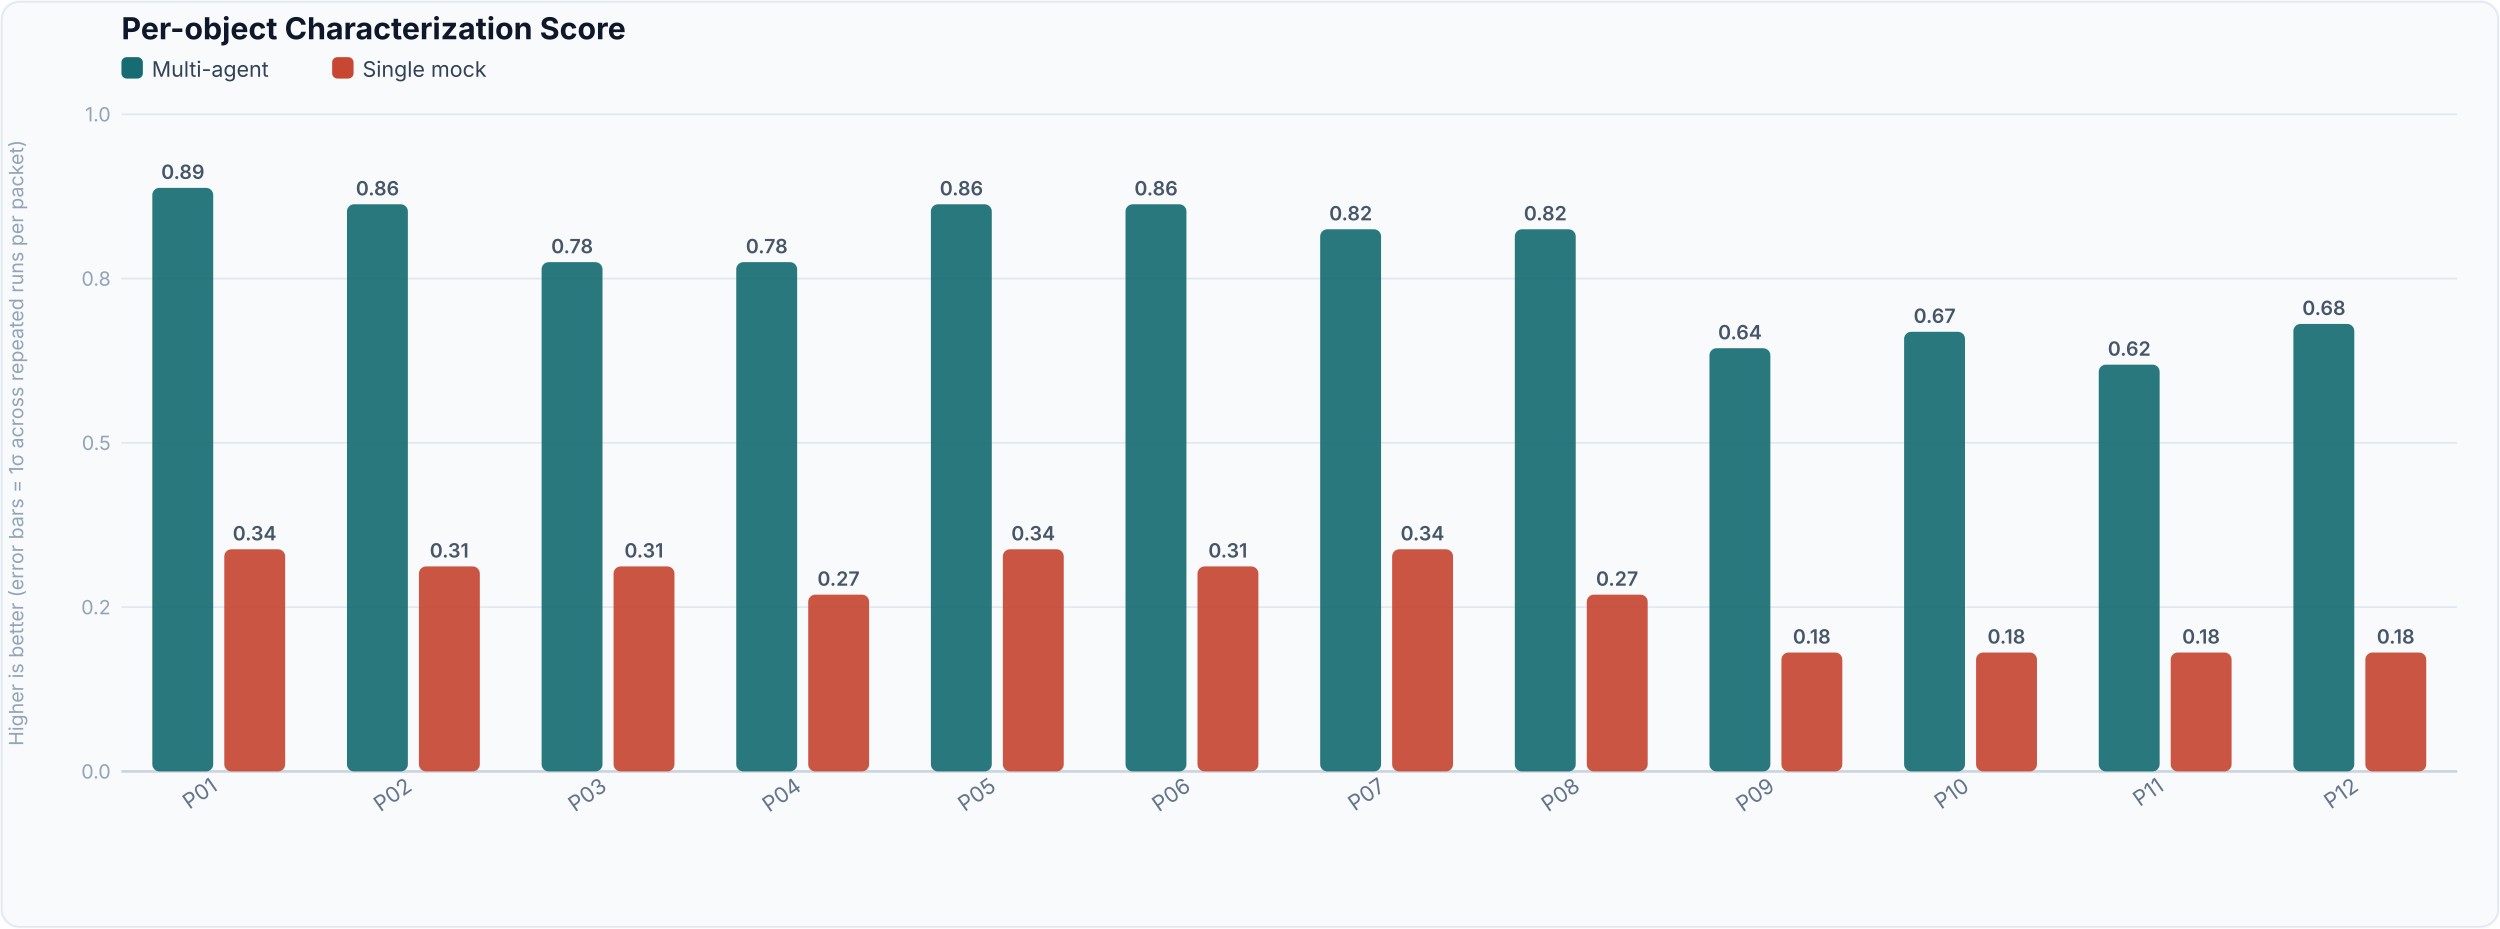
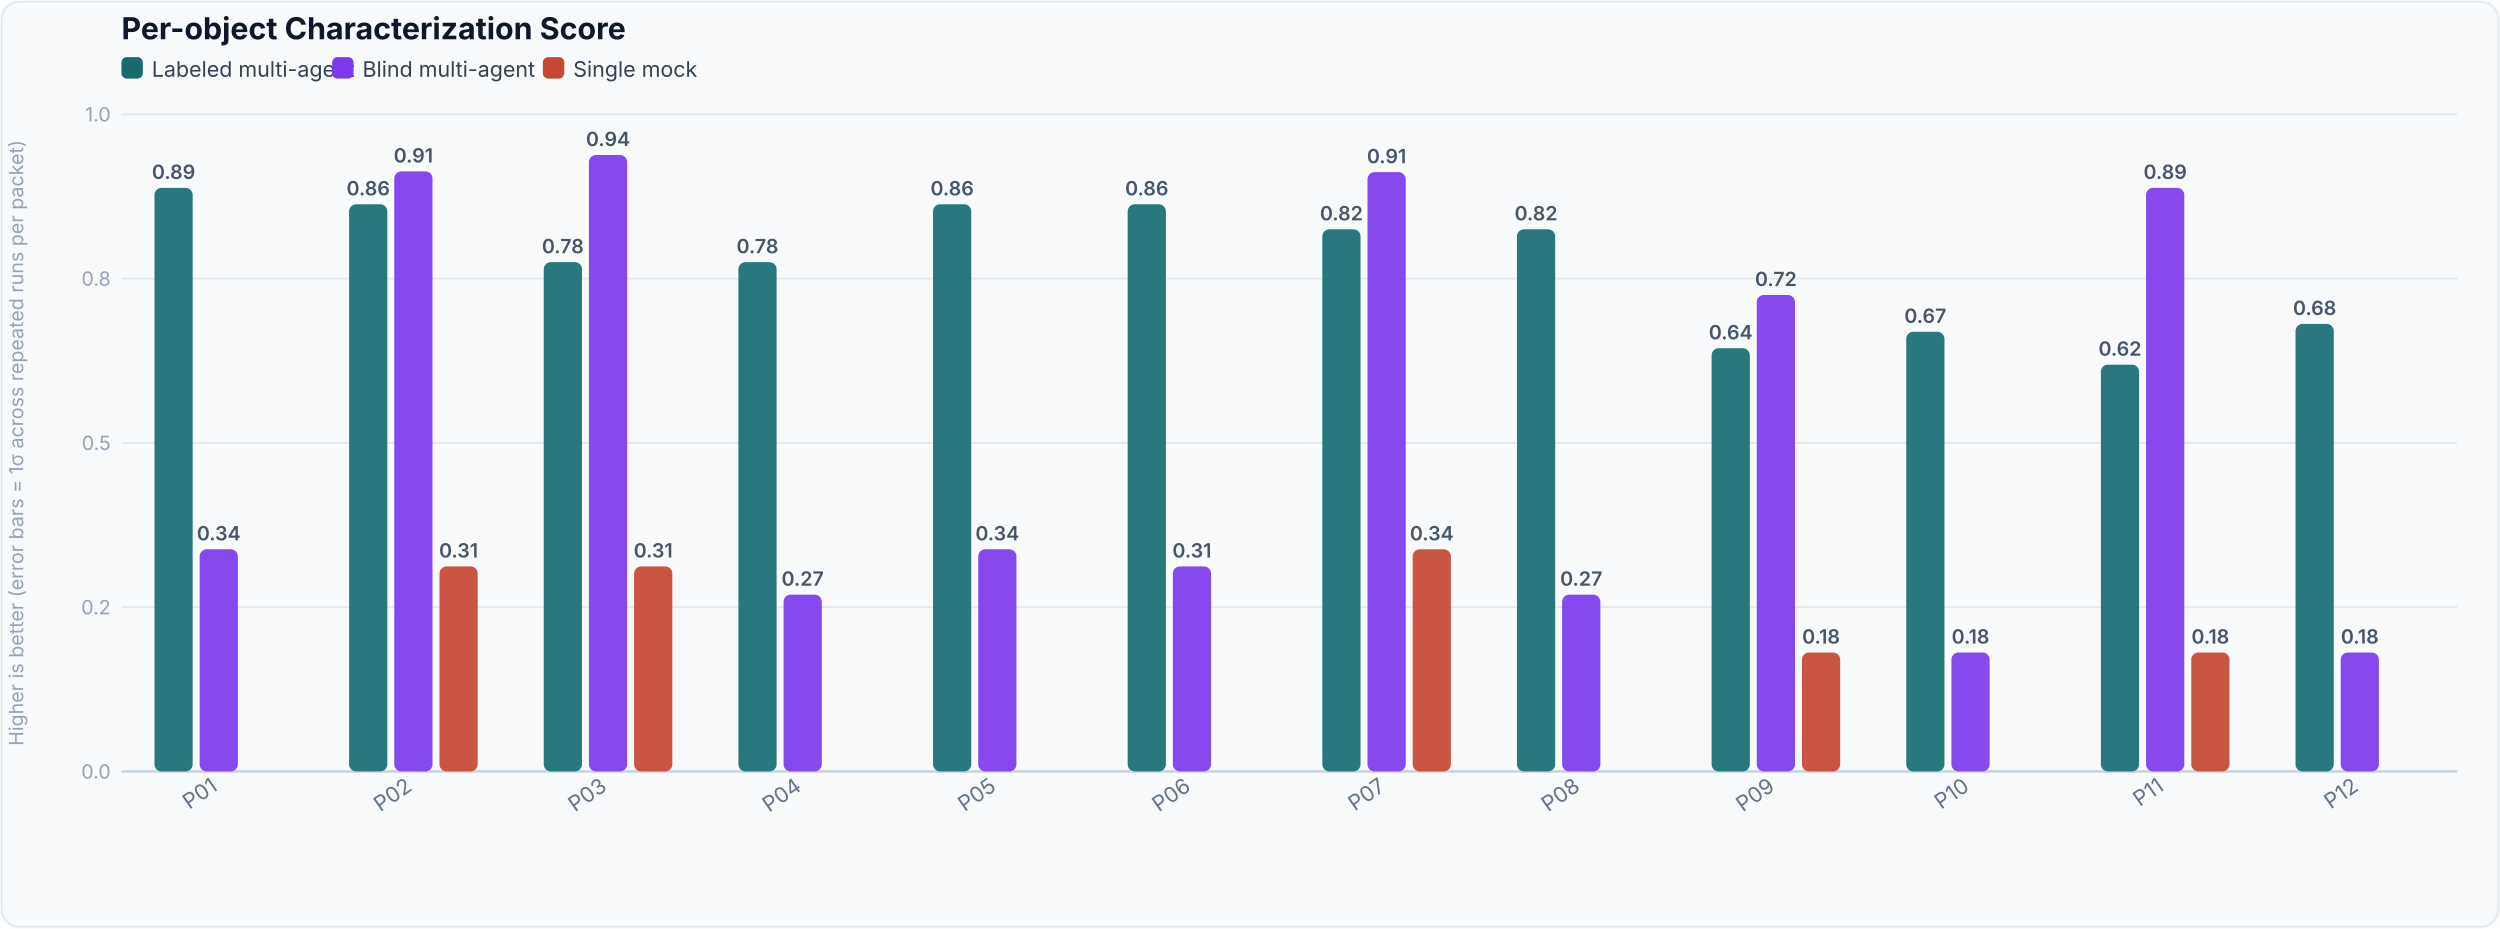
<svg xmlns="http://www.w3.org/2000/svg" viewBox="0 0 1400 520" role="img">
  <style>text{font-family:'Inter',system-ui,Arial,sans-serif;fill:#1e293b}.dim{fill:#94a3b8}.grid{stroke:#e2e8f0;stroke-width:1}.axis{stroke:#cbd5e1;stroke-width:1.5}.val{font-size:11px;font-weight:600;fill:#475569}.lbl{font-size:12px;fill:#64748b}.title{font-size:17px;font-weight:700;fill:#0f172a}.ylbl{font-size:11px;fill:#94a3b8}.leg-text{font-size:12px;fill:#334155}</style>
  <rect width="1400" height="520" fill="#f8fafc" rx="10" />
  <rect x="1" y="1" width="1398" height="518" fill="none" stroke="#e2e8f0" stroke-width="1" rx="10" />
  <text class="title" x="68" y="22">Per-object Characterization Score</text>
  <rect x="68" y="32" width="12" height="12" rx="3" fill="#176c72" />
-   <text class="leg-text" x="85" y="43">Multi-agent</text>
-   <rect x="186" y="32" width="12" height="12" rx="3" fill="#c74732" />
-   <text class="leg-text" x="203" y="43">Single mock</text>
+   <text class="leg-text" x="85" y="43">Labeled multi-agent</text>
+   <rect x="186" y="32" width="12" height="12" rx="3" fill="#7c3aed" />
+   <text class="leg-text" x="203" y="43">Blind multi-agent</text>
+   <rect x="304" y="32" width="12" height="12" rx="3" fill="#c74732" />
+   <text class="leg-text" x="321" y="43">Single mock</text>
  <line class="grid" x1="68" y1="432.0" x2="1376" y2="432.0" />
  <text class="ylbl" x="62" y="436.0" text-anchor="end">0.0</text>
  <line class="grid" x1="68" y1="340.0" x2="1376" y2="340.0" />
  <text class="ylbl" x="62" y="344.0" text-anchor="end">0.2</text>
  <line class="grid" x1="68" y1="248.0" x2="1376" y2="248.0" />
  <text class="ylbl" x="62" y="252.0" text-anchor="end">0.5</text>
  <line class="grid" x1="68" y1="156.0" x2="1376" y2="156.0" />
  <text class="ylbl" x="62" y="160.0" text-anchor="end">0.8</text>
  <line class="grid" x1="68" y1="64.0" x2="1376" y2="64.0" />
  <text class="ylbl" x="62" y="68.0" text-anchor="end">1.0</text>
  <line class="axis" x1="68" y1="432" x2="1376" y2="432" />
-   <rect x="85.3" y="105.2" width="34.1" height="326.8" rx="4" fill="#176c72" opacity="0.92" />
-   <text class="val" x="102.4" y="100.2" text-anchor="middle">0.89</text>
-   <rect x="125.6" y="307.6" width="34.1" height="124.4" rx="4" fill="#c74732" opacity="0.92" />
-   <text class="val" x="142.6" y="302.6" text-anchor="middle">0.34</text>
+   <rect x="86.5" y="105.2" width="21.4" height="326.8" rx="4" fill="#176c72" opacity="0.92" />
+   <text class="val" x="97.2" y="100.2" text-anchor="middle">0.89</text>
+   <rect x="111.8" y="307.6" width="21.4" height="124.4" rx="4" fill="#7c3aed" opacity="0.92" />
+   <text class="val" x="122.5" y="302.6" text-anchor="middle">0.34</text>
  <text class="lbl" transform="translate(122.5,442) rotate(-35)" text-anchor="end">P01</text>
-   <rect x="194.3" y="114.4" width="34.1" height="317.6" rx="4" fill="#176c72" opacity="0.92" />
-   <text class="val" x="211.4" y="109.4" text-anchor="middle">0.86</text>
-   <rect x="234.6" y="317.2" width="34.1" height="114.8" rx="4" fill="#c74732" opacity="0.92" />
-   <text class="val" x="251.6" y="312.2" text-anchor="middle">0.31</text>
+   <rect x="195.5" y="114.4" width="21.4" height="317.6" rx="4" fill="#176c72" opacity="0.92" />
+   <text class="val" x="206.2" y="109.4" text-anchor="middle">0.86</text>
+   <rect x="220.8" y="96.0" width="21.4" height="336.0" rx="4" fill="#7c3aed" opacity="0.92" />
+   <text class="val" x="231.5" y="91.0" text-anchor="middle">0.91</text>
+   <rect x="246.1" y="317.2" width="21.4" height="114.8" rx="4" fill="#c74732" opacity="0.92" />
+   <text class="val" x="256.8" y="312.2" text-anchor="middle">0.31</text>
  <text class="lbl" transform="translate(231.5,442) rotate(-35)" text-anchor="end">P02</text>
-   <rect x="303.3" y="146.8" width="34.1" height="285.2" rx="4" fill="#176c72" opacity="0.92" />
-   <text class="val" x="320.4" y="141.8" text-anchor="middle">0.78</text>
-   <rect x="343.6" y="317.2" width="34.1" height="114.8" rx="4" fill="#c74732" opacity="0.92" />
-   <text class="val" x="360.6" y="312.2" text-anchor="middle">0.31</text>
+   <rect x="304.5" y="146.8" width="21.4" height="285.2" rx="4" fill="#176c72" opacity="0.92" />
+   <text class="val" x="315.2" y="141.8" text-anchor="middle">0.78</text>
+   <rect x="329.8" y="86.8" width="21.4" height="345.2" rx="4" fill="#7c3aed" opacity="0.92" />
+   <text class="val" x="340.5" y="81.8" text-anchor="middle">0.94</text>
+   <rect x="355.1" y="317.2" width="21.4" height="114.8" rx="4" fill="#c74732" opacity="0.92" />
+   <text class="val" x="365.8" y="312.2" text-anchor="middle">0.31</text>
  <text class="lbl" transform="translate(340.5,442) rotate(-35)" text-anchor="end">P03</text>
-   <rect x="412.3" y="146.8" width="34.1" height="285.2" rx="4" fill="#176c72" opacity="0.92" />
-   <text class="val" x="429.4" y="141.8" text-anchor="middle">0.78</text>
-   <rect x="452.6" y="333.0" width="34.1" height="99.0" rx="4" fill="#c74732" opacity="0.92" />
-   <text class="val" x="469.6" y="328.0" text-anchor="middle">0.27</text>
+   <rect x="413.5" y="146.8" width="21.4" height="285.2" rx="4" fill="#176c72" opacity="0.92" />
+   <text class="val" x="424.2" y="141.8" text-anchor="middle">0.78</text>
+   <rect x="438.8" y="333.0" width="21.4" height="99.0" rx="4" fill="#7c3aed" opacity="0.92" />
+   <text class="val" x="449.5" y="328.0" text-anchor="middle">0.27</text>
  <text class="lbl" transform="translate(449.5,442) rotate(-35)" text-anchor="end">P04</text>
-   <rect x="521.3" y="114.4" width="34.1" height="317.6" rx="4" fill="#176c72" opacity="0.92" />
-   <text class="val" x="538.4" y="109.4" text-anchor="middle">0.86</text>
-   <rect x="561.6" y="307.6" width="34.1" height="124.4" rx="4" fill="#c74732" opacity="0.92" />
-   <text class="val" x="578.6" y="302.6" text-anchor="middle">0.34</text>
+   <rect x="522.5" y="114.4" width="21.4" height="317.6" rx="4" fill="#176c72" opacity="0.92" />
+   <text class="val" x="533.2" y="109.4" text-anchor="middle">0.86</text>
+   <rect x="547.8" y="307.6" width="21.4" height="124.4" rx="4" fill="#7c3aed" opacity="0.92" />
+   <text class="val" x="558.5" y="302.6" text-anchor="middle">0.34</text>
  <text class="lbl" transform="translate(558.5,442) rotate(-35)" text-anchor="end">P05</text>
-   <rect x="630.3" y="114.4" width="34.1" height="317.6" rx="4" fill="#176c72" opacity="0.92" />
-   <text class="val" x="647.4" y="109.4" text-anchor="middle">0.86</text>
-   <rect x="670.6" y="317.2" width="34.1" height="114.8" rx="4" fill="#c74732" opacity="0.92" />
-   <text class="val" x="687.6" y="312.2" text-anchor="middle">0.31</text>
+   <rect x="631.5" y="114.4" width="21.4" height="317.6" rx="4" fill="#176c72" opacity="0.92" />
+   <text class="val" x="642.2" y="109.4" text-anchor="middle">0.86</text>
+   <rect x="656.8" y="317.2" width="21.4" height="114.8" rx="4" fill="#7c3aed" opacity="0.92" />
+   <text class="val" x="667.5" y="312.2" text-anchor="middle">0.31</text>
  <text class="lbl" transform="translate(667.5,442) rotate(-35)" text-anchor="end">P06</text>
-   <rect x="739.3" y="128.4" width="34.1" height="303.6" rx="4" fill="#176c72" opacity="0.92" />
-   <text class="val" x="756.4" y="123.4" text-anchor="middle">0.82</text>
-   <rect x="779.6" y="307.6" width="34.1" height="124.4" rx="4" fill="#c74732" opacity="0.92" />
-   <text class="val" x="796.6" y="302.6" text-anchor="middle">0.34</text>
+   <rect x="740.5" y="128.4" width="21.4" height="303.6" rx="4" fill="#176c72" opacity="0.92" />
+   <text class="val" x="751.2" y="123.4" text-anchor="middle">0.82</text>
+   <rect x="765.8" y="96.4" width="21.4" height="335.6" rx="4" fill="#7c3aed" opacity="0.92" />
+   <text class="val" x="776.5" y="91.4" text-anchor="middle">0.91</text>
+   <rect x="791.1" y="307.6" width="21.4" height="124.4" rx="4" fill="#c74732" opacity="0.92" />
+   <text class="val" x="801.8" y="302.6" text-anchor="middle">0.34</text>
  <text class="lbl" transform="translate(776.5,442) rotate(-35)" text-anchor="end">P07</text>
-   <rect x="848.3" y="128.4" width="34.1" height="303.6" rx="4" fill="#176c72" opacity="0.92" />
-   <text class="val" x="865.4" y="123.4" text-anchor="middle">0.82</text>
-   <rect x="888.6" y="333.0" width="34.1" height="99.0" rx="4" fill="#c74732" opacity="0.92" />
-   <text class="val" x="905.6" y="328.0" text-anchor="middle">0.27</text>
+   <rect x="849.5" y="128.4" width="21.4" height="303.6" rx="4" fill="#176c72" opacity="0.92" />
+   <text class="val" x="860.2" y="123.4" text-anchor="middle">0.82</text>
+   <rect x="874.8" y="333.0" width="21.4" height="99.0" rx="4" fill="#7c3aed" opacity="0.92" />
+   <text class="val" x="885.5" y="328.0" text-anchor="middle">0.27</text>
  <text class="lbl" transform="translate(885.5,442) rotate(-35)" text-anchor="end">P08</text>
-   <rect x="957.3" y="195.0" width="34.1" height="237.0" rx="4" fill="#176c72" opacity="0.92" />
-   <text class="val" x="974.4" y="190.0" text-anchor="middle">0.64</text>
-   <rect x="997.6" y="365.4" width="34.1" height="66.6" rx="4" fill="#c74732" opacity="0.92" />
-   <text class="val" x="1014.6" y="360.4" text-anchor="middle">0.18</text>
+   <rect x="958.5" y="195.0" width="21.4" height="237.0" rx="4" fill="#176c72" opacity="0.92" />
+   <text class="val" x="969.2" y="190.0" text-anchor="middle">0.64</text>
+   <rect x="983.8" y="165.2" width="21.4" height="266.8" rx="4" fill="#7c3aed" opacity="0.92" />
+   <text class="val" x="994.5" y="160.2" text-anchor="middle">0.72</text>
+   <rect x="1009.1" y="365.4" width="21.4" height="66.6" rx="4" fill="#c74732" opacity="0.92" />
+   <text class="val" x="1019.8" y="360.4" text-anchor="middle">0.18</text>
  <text class="lbl" transform="translate(994.5,442) rotate(-35)" text-anchor="end">P09</text>
-   <rect x="1066.3" y="185.8" width="34.1" height="246.2" rx="4" fill="#176c72" opacity="0.92" />
-   <text class="val" x="1083.4" y="180.8" text-anchor="middle">0.67</text>
-   <rect x="1106.6" y="365.4" width="34.1" height="66.6" rx="4" fill="#c74732" opacity="0.92" />
-   <text class="val" x="1123.6" y="360.4" text-anchor="middle">0.18</text>
+   <rect x="1067.5" y="185.8" width="21.4" height="246.2" rx="4" fill="#176c72" opacity="0.92" />
+   <text class="val" x="1078.2" y="180.8" text-anchor="middle">0.67</text>
+   <rect x="1092.8" y="365.4" width="21.4" height="66.6" rx="4" fill="#7c3aed" opacity="0.92" />
+   <text class="val" x="1103.5" y="360.4" text-anchor="middle">0.18</text>
  <text class="lbl" transform="translate(1103.5,442) rotate(-35)" text-anchor="end">P10</text>
-   <rect x="1175.3" y="204.2" width="34.1" height="227.8" rx="4" fill="#176c72" opacity="0.92" />
-   <text class="val" x="1192.4" y="199.2" text-anchor="middle">0.62</text>
-   <rect x="1215.6" y="365.4" width="34.1" height="66.6" rx="4" fill="#c74732" opacity="0.92" />
-   <text class="val" x="1232.6" y="360.4" text-anchor="middle">0.18</text>
+   <rect x="1176.5" y="204.2" width="21.4" height="227.8" rx="4" fill="#176c72" opacity="0.92" />
+   <text class="val" x="1187.2" y="199.2" text-anchor="middle">0.62</text>
+   <rect x="1201.8" y="105.2" width="21.4" height="326.8" rx="4" fill="#7c3aed" opacity="0.92" />
+   <text class="val" x="1212.5" y="100.2" text-anchor="middle">0.89</text>
+   <rect x="1227.1" y="365.4" width="21.4" height="66.6" rx="4" fill="#c74732" opacity="0.92" />
+   <text class="val" x="1237.8" y="360.4" text-anchor="middle">0.18</text>
  <text class="lbl" transform="translate(1212.5,442) rotate(-35)" text-anchor="end">P11</text>
-   <rect x="1284.3" y="181.4" width="34.1" height="250.6" rx="4" fill="#176c72" opacity="0.92" />
-   <text class="val" x="1301.4" y="176.4" text-anchor="middle">0.68</text>
-   <rect x="1324.6" y="365.4" width="34.1" height="66.6" rx="4" fill="#c74732" opacity="0.92" />
-   <text class="val" x="1341.6" y="360.4" text-anchor="middle">0.18</text>
+   <rect x="1285.5" y="181.4" width="21.4" height="250.6" rx="4" fill="#176c72" opacity="0.92" />
+   <text class="val" x="1296.2" y="176.4" text-anchor="middle">0.68</text>
+   <rect x="1310.8" y="365.4" width="21.4" height="66.6" rx="4" fill="#7c3aed" opacity="0.92" />
+   <text class="val" x="1321.5" y="360.4" text-anchor="middle">0.18</text>
  <text class="lbl" transform="translate(1321.5,442) rotate(-35)" text-anchor="end">P12</text>
  <text class="ylbl" transform="translate(13,248.0) rotate(-90)" text-anchor="middle">Higher is better  (error bars = 1σ across repeated runs per packet)</text>
</svg>
